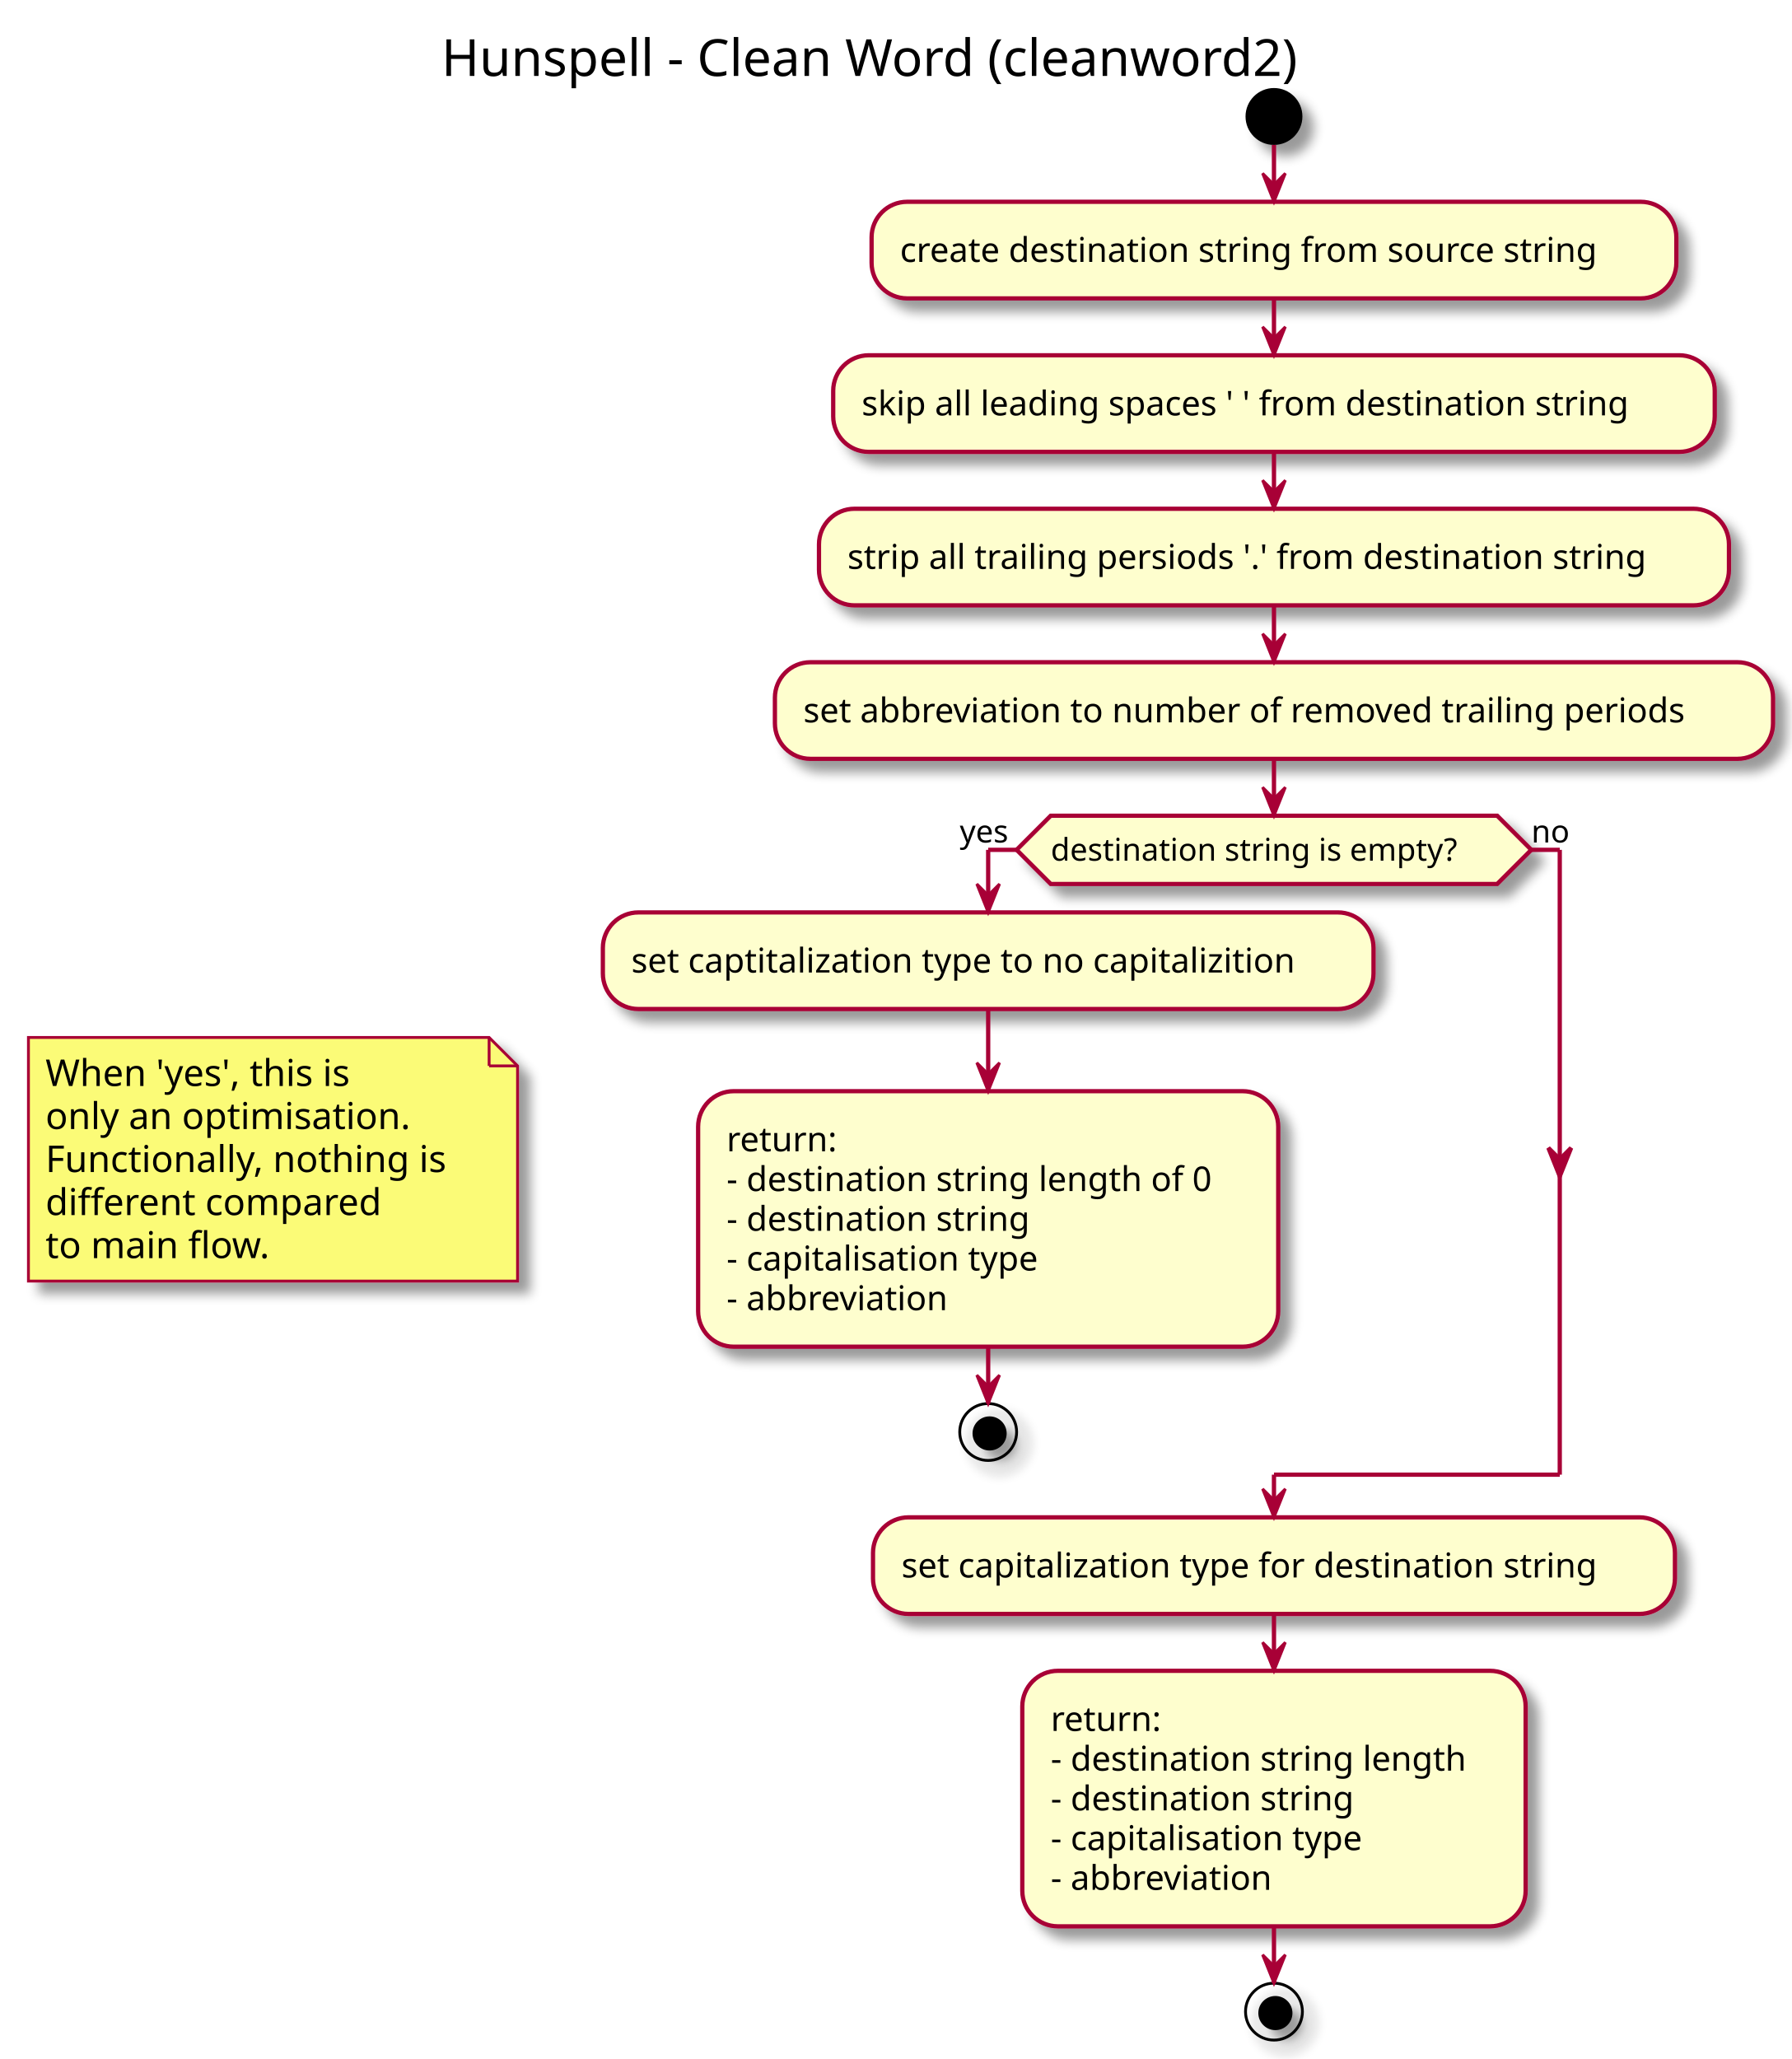
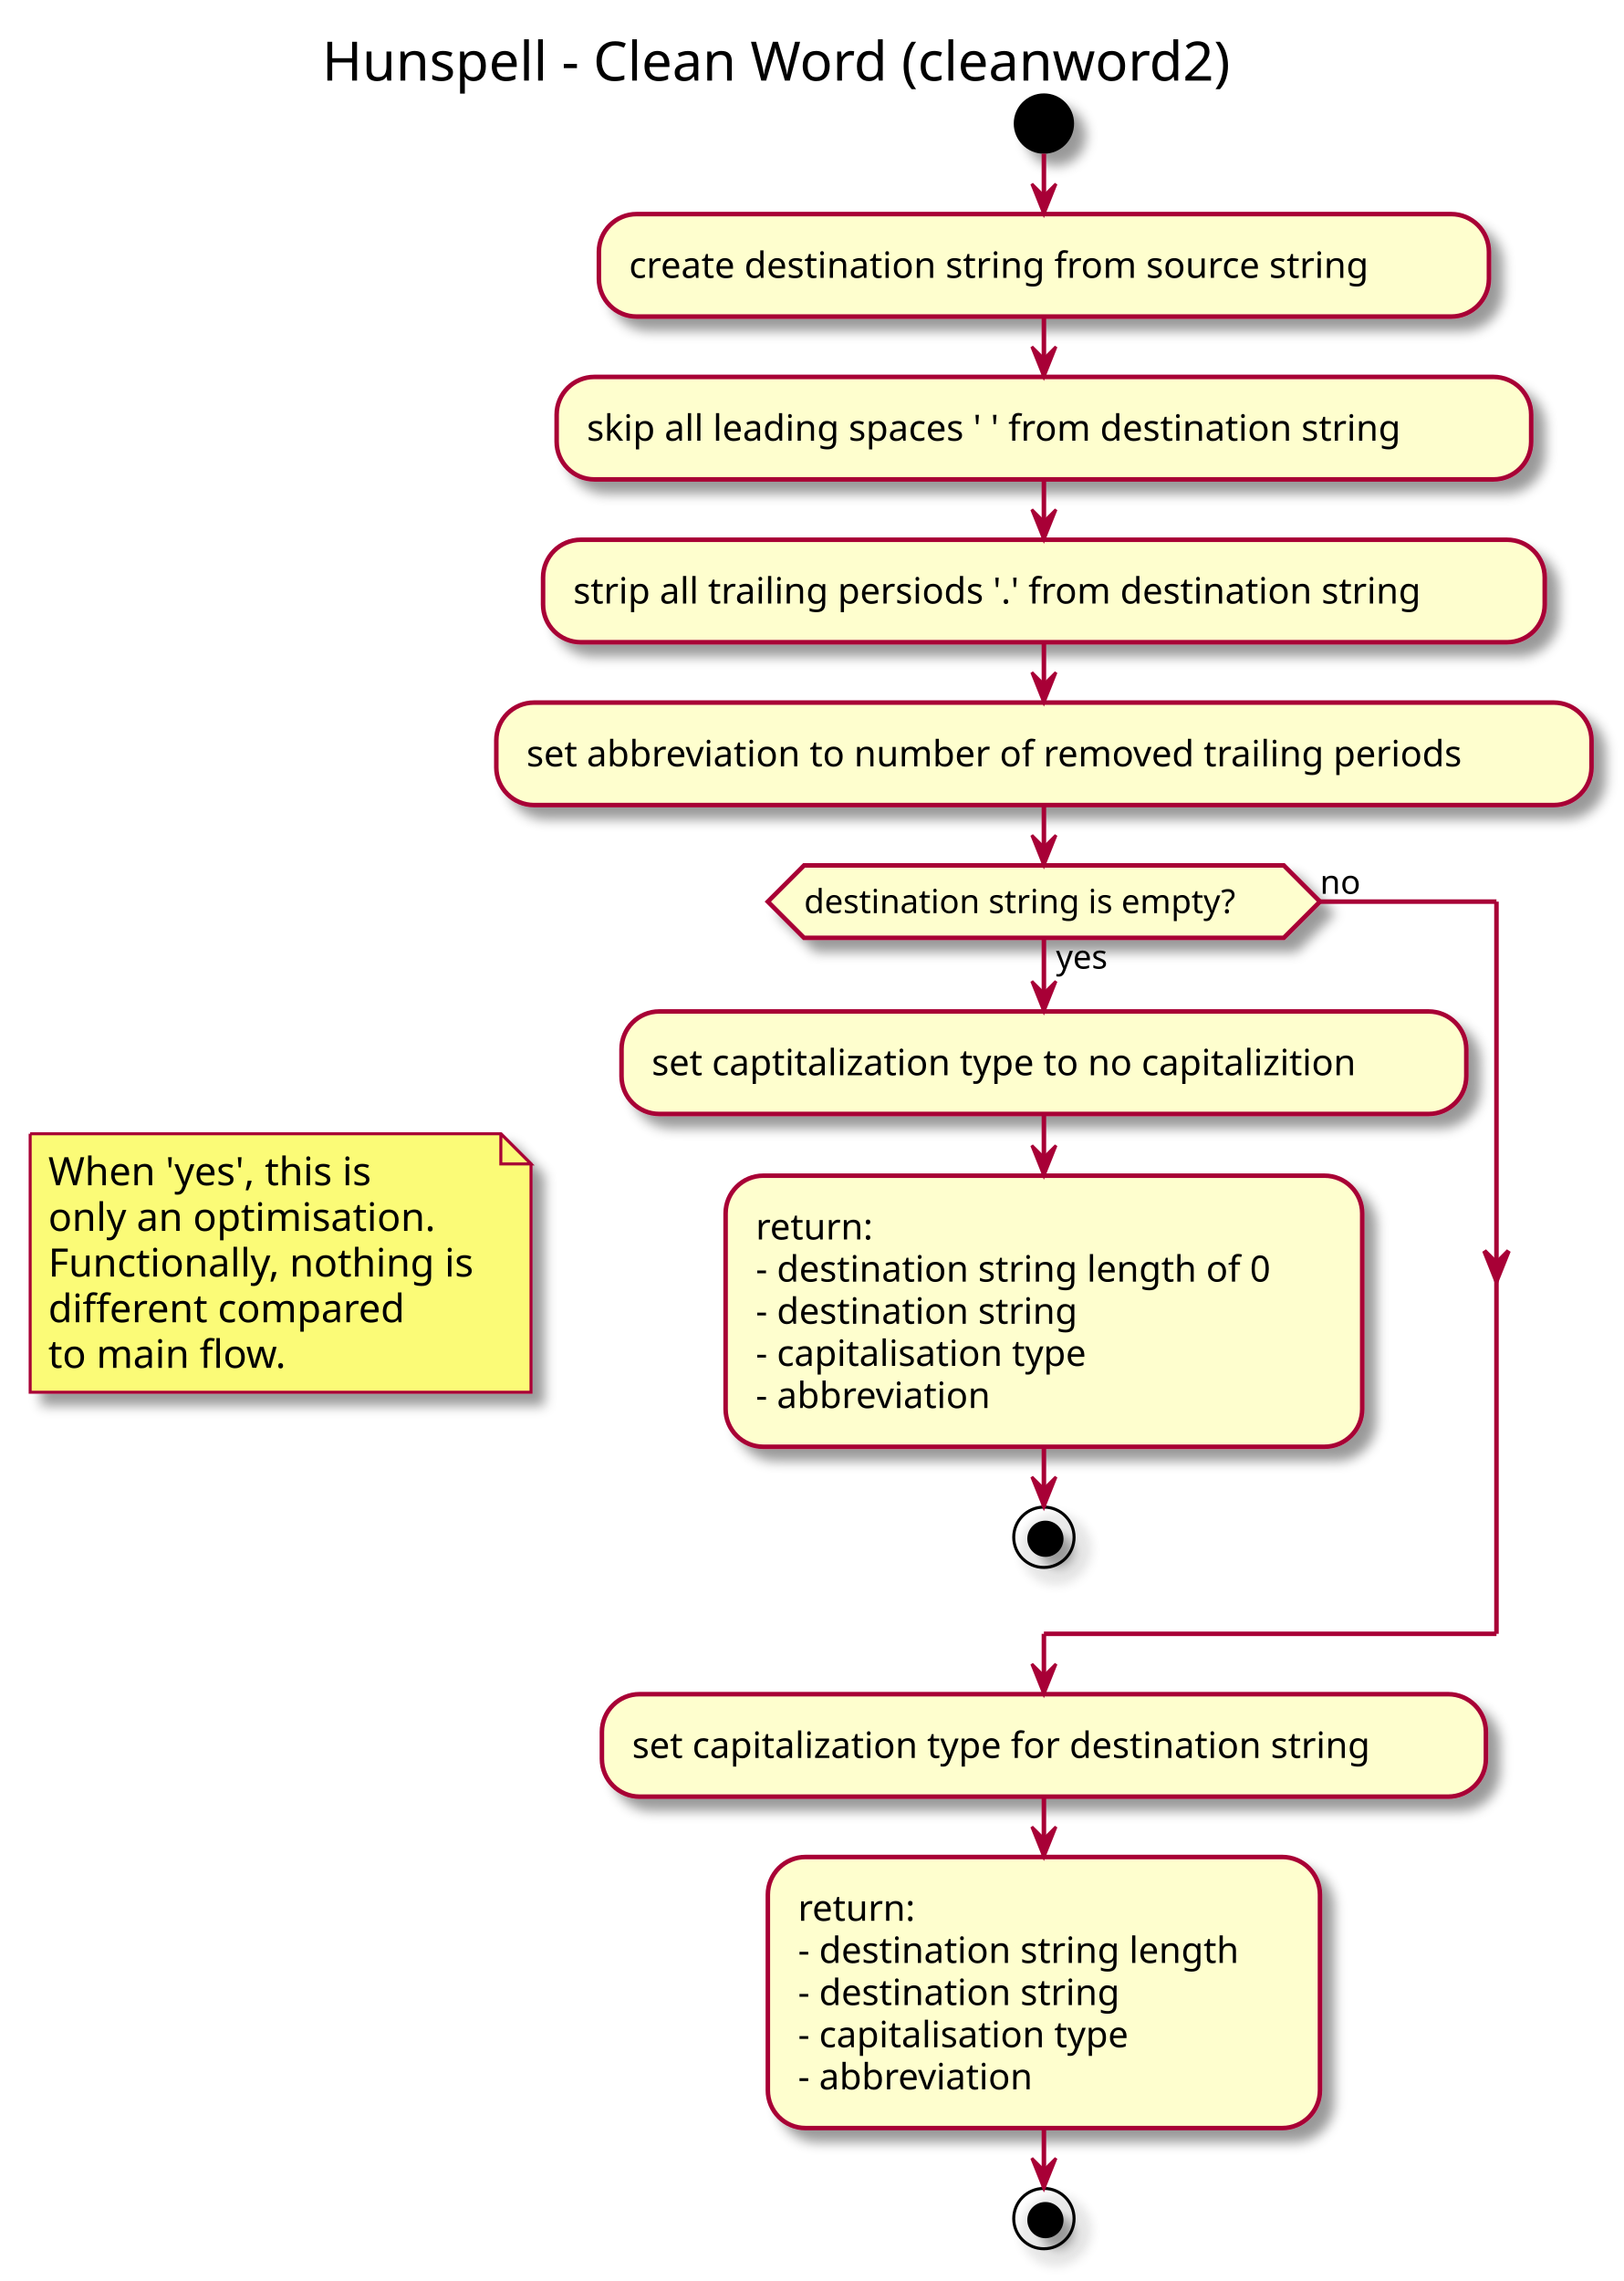
- <svg xmlns="http://www.w3.org/2000/svg" height="724px" style="width:630px;height:724px;" version="1.1" viewBox="0 0 630 724" width="630px">
+ <svg xmlns="http://www.w3.org/2000/svg" contentScriptType="application/ecmascript" contentStyleType="text/css" height="756px" preserveAspectRatio="none" style="width:538px;height:756px;" version="1.1" viewBox="0 0 538 756" width="538px" zoomAndPan="magnify">
  <defs>
-     <linearGradient id="gr0" x1="0%" x2="100%" y1="50%" y2="50%">
+     <linearGradient id="g1kgh1h44mcv6o0" x1="0%" x2="100%" y1="50%" y2="50%">
      <stop offset="0%" stop-color="#FFFFFF" />
      <stop offset="100%" stop-color="#FFFFFF" />
    </linearGradient>
-     <filter height="300%" id="f1" width="300%" x="-1" y="-1">
+     <filter height="300%" id="f1kgh1h44mcv6o" width="300%" x="-1" y="-1">
      <feGaussianBlur result="blurOut" stdDeviation="2.0" />
      <feColorMatrix in="blurOut" result="blurOut2" type="matrix" values="0 0 0 0 0 0 0 0 0 0 0 0 0 0 0 0 0 0 .4 0" />
      <feOffset dx="4.0" dy="4.0" in="blurOut2" result="blurOut3" />
      <feBlend in="SourceGraphic" in2="blurOut3" mode="normal" />
    </filter>
  </defs>
  <g>
-     <rect fill="url(#gr0)" height="724" style="stroke: none; stroke-width: 1.0;" width="630" x="0" y="0" />
-     <text fill="#000000" font-family="sans-serif" font-size="18" lengthAdjust="spacingAndGlyphs" textLength="323" x="155.25" y="26.708">Hunspell - Clean Word (cleanword2)</text>
-     <ellipse cx="448" cy="40.953" fill="#000000" filter="url(#f1)" rx="10" ry="10" style="stroke: none; stroke-width: 1.0;" />
-     <rect fill="#FEFECE" filter="url(#f1)" height="33.969" rx="12.5" ry="12.5" style="stroke: #A80036; stroke-width: 1.5;" width="283" x="306.5" y="70.953" />
-     <text fill="#000000" font-family="sans-serif" font-size="12" lengthAdjust="spacingAndGlyphs" textLength="263" x="316.5" y="92.092">create destination string from source string</text>
-     <rect fill="#FEFECE" filter="url(#f1)" height="33.969" rx="12.5" ry="12.5" style="stroke: #A80036; stroke-width: 1.5;" width="310" x="293" y="124.922" />
-     <text fill="#000000" font-family="sans-serif" font-size="12" lengthAdjust="spacingAndGlyphs" textLength="290" x="303" y="146.06">skip all leading spaces ' ' from destination string</text>
-     <rect fill="#FEFECE" filter="url(#f1)" height="33.969" rx="12.5" ry="12.5" style="stroke: #A80036; stroke-width: 1.5;" width="320" x="288" y="178.891" />
-     <text fill="#000000" font-family="sans-serif" font-size="12" lengthAdjust="spacingAndGlyphs" textLength="300" x="298" y="200.029">strip all trailing persiods '.' from destination string</text>
-     <rect fill="#FEFECE" filter="url(#f1)" height="33.969" rx="12.5" ry="12.5" style="stroke: #A80036; stroke-width: 1.5;" width="351" x="272.5" y="232.859" />
-     <text fill="#000000" font-family="sans-serif" font-size="12" lengthAdjust="spacingAndGlyphs" textLength="331" x="282.5" y="253.998">set abbreviation to number of removed trailing periods</text>
-     <polygon fill="#FBFB77" filter="url(#f1)" points="10,364.797,10,450.461,182,450.461,182,374.797,172,364.797,10,364.797" style="stroke: #A80036; stroke-width: 1.0;" />
-     <line style="stroke: #A80036; stroke-width: 1.0;" x1="172" x2="172" y1="364.797" y2="374.797" />
-     <line style="stroke: #A80036; stroke-width: 1.0;" x1="182" x2="172" y1="374.797" y2="374.797" />
-     <text fill="#000000" font-family="sans-serif" font-size="13" lengthAdjust="spacingAndGlyphs" textLength="119" x="16" y="381.864">When 'yes', this is</text>
-     <text fill="#000000" font-family="sans-serif" font-size="13" lengthAdjust="spacingAndGlyphs" textLength="138" x="16" y="396.997">only an optimisation.</text>
-     <text fill="#000000" font-family="sans-serif" font-size="13" lengthAdjust="spacingAndGlyphs" textLength="151" x="16" y="412.129">Functionally, nothing is</text>
-     <text fill="#000000" font-family="sans-serif" font-size="13" lengthAdjust="spacingAndGlyphs" textLength="125" x="16" y="427.262">different compared</text>
-     <text fill="#000000" font-family="sans-serif" font-size="13" lengthAdjust="spacingAndGlyphs" textLength="86" x="16" y="442.395">to main flow.</text>
-     <polygon fill="#FEFECE" filter="url(#f1)" points="369.5,286.828,526.5,286.828,538.5,298.828,526.5,310.828,369.5,310.828,357.5,298.828,369.5,286.828" style="stroke: #A80036; stroke-width: 1.5;" />
-     <text fill="#000000" font-family="sans-serif" font-size="11" lengthAdjust="spacingAndGlyphs" textLength="157" x="369.5" y="302.636">destination string is empty?</text>
-     <text fill="#000000" font-family="sans-serif" font-size="11" lengthAdjust="spacingAndGlyphs" textLength="20" x="337.5" y="296.234">yes</text>
-     <text fill="#000000" font-family="sans-serif" font-size="11" lengthAdjust="spacingAndGlyphs" textLength="14" x="538.5" y="296.234">no</text>
-     <rect fill="#FEFECE" filter="url(#f1)" height="33.969" rx="12.5" ry="12.5" style="stroke: #A80036; stroke-width: 1.5;" width="271" x="212" y="320.828" />
-     <text fill="#000000" font-family="sans-serif" font-size="12" lengthAdjust="spacingAndGlyphs" textLength="251" x="222" y="341.967">set captitalization type to no capitalizition</text>
-     <rect fill="#FEFECE" filter="url(#f1)" height="89.844" rx="12.5" ry="12.5" style="stroke: #A80036; stroke-width: 1.5;" width="204" x="245.5" y="383.691" />
-     <text fill="#000000" font-family="sans-serif" font-size="12" lengthAdjust="spacingAndGlyphs" textLength="42" x="255.5" y="404.83">return:</text>
-     <text fill="#000000" font-family="sans-serif" font-size="12" lengthAdjust="spacingAndGlyphs" textLength="184" x="255.5" y="418.799">- destination string length of 0</text>
-     <text fill="#000000" font-family="sans-serif" font-size="12" lengthAdjust="spacingAndGlyphs" textLength="114" x="255.5" y="432.768">- destination string</text>
-     <text fill="#000000" font-family="sans-serif" font-size="12" lengthAdjust="spacingAndGlyphs" textLength="118" x="255.5" y="446.736">- capitalisation type</text>
-     <text fill="#000000" font-family="sans-serif" font-size="12" lengthAdjust="spacingAndGlyphs" textLength="83" x="255.5" y="460.705">- abbreviation</text>
-     <ellipse cx="347.5" cy="503.535" fill="none" filter="url(#f1)" rx="10" ry="10" style="stroke: #000000; stroke-width: 1.0;" />
-     <ellipse cx="348" cy="504.035" fill="#000000" filter="url(#f1)" rx="6" ry="6" style="stroke: none; stroke-width: 1.0;" />
-     <rect fill="#FEFECE" filter="url(#f1)" height="33.969" rx="12.5" ry="12.5" style="stroke: #A80036; stroke-width: 1.5;" width="282" x="307" y="533.535" />
-     <text fill="#000000" font-family="sans-serif" font-size="12" lengthAdjust="spacingAndGlyphs" textLength="262" x="317" y="554.674">set capitalization type for destination string</text>
-     <rect fill="#FEFECE" filter="url(#f1)" height="89.844" rx="12.5" ry="12.5" style="stroke: #A80036; stroke-width: 1.5;" width="177" x="359.5" y="587.504" />
-     <text fill="#000000" font-family="sans-serif" font-size="12" lengthAdjust="spacingAndGlyphs" textLength="42" x="369.5" y="608.643">return:</text>
-     <text fill="#000000" font-family="sans-serif" font-size="12" lengthAdjust="spacingAndGlyphs" textLength="157" x="369.5" y="622.611">- destination string length</text>
-     <text fill="#000000" font-family="sans-serif" font-size="12" lengthAdjust="spacingAndGlyphs" textLength="114" x="369.5" y="636.58">- destination string</text>
-     <text fill="#000000" font-family="sans-serif" font-size="12" lengthAdjust="spacingAndGlyphs" textLength="118" x="369.5" y="650.549">- capitalisation type</text>
-     <text fill="#000000" font-family="sans-serif" font-size="12" lengthAdjust="spacingAndGlyphs" textLength="83" x="369.5" y="664.518">- abbreviation</text>
-     <ellipse cx="448" cy="707.348" fill="none" filter="url(#f1)" rx="10" ry="10" style="stroke: #000000; stroke-width: 1.0;" />
-     <ellipse cx="448.5" cy="707.848" fill="#000000" filter="url(#f1)" rx="6" ry="6" style="stroke: none; stroke-width: 1.0;" />
-     <line style="stroke: #A80036; stroke-width: 1.5;" x1="448" x2="448" y1="50.953" y2="70.953" />
-     <polygon fill="#A80036" points="444,60.953,448,70.953,452,60.953,448,64.953" style="stroke: #A80036; stroke-width: 1.0;" />
-     <line style="stroke: #A80036; stroke-width: 1.5;" x1="448" x2="448" y1="104.922" y2="124.922" />
-     <polygon fill="#A80036" points="444,114.922,448,124.922,452,114.922,448,118.922" style="stroke: #A80036; stroke-width: 1.0;" />
-     <line style="stroke: #A80036; stroke-width: 1.5;" x1="448" x2="448" y1="158.891" y2="178.891" />
-     <polygon fill="#A80036" points="444,168.891,448,178.891,452,168.891,448,172.891" style="stroke: #A80036; stroke-width: 1.0;" />
-     <line style="stroke: #A80036; stroke-width: 1.5;" x1="448" x2="448" y1="212.859" y2="232.859" />
-     <polygon fill="#A80036" points="444,222.859,448,232.859,452,222.859,448,226.859" style="stroke: #A80036; stroke-width: 1.0;" />
-     <line style="stroke: #A80036; stroke-width: 1.5;" x1="347.5" x2="347.5" y1="354.797" y2="383.691" />
-     <polygon fill="#A80036" points="343.5,373.691,347.5,383.691,351.5,373.691,347.5,377.691" style="stroke: #A80036; stroke-width: 1.0;" />
-     <line style="stroke: #A80036; stroke-width: 1.5;" x1="347.5" x2="347.5" y1="473.535" y2="493.535" />
-     <polygon fill="#A80036" points="343.5,483.535,347.5,493.535,351.5,483.535,347.5,487.535" style="stroke: #A80036; stroke-width: 1.0;" />
-     <line style="stroke: #A80036; stroke-width: 1.5;" x1="357.5" x2="347.5" y1="298.828" y2="298.828" />
-     <line style="stroke: #A80036; stroke-width: 1.5;" x1="347.5" x2="347.5" y1="298.828" y2="320.828" />
-     <polygon fill="#A80036" points="343.5,310.828,347.5,320.828,351.5,310.828,347.5,314.828" style="stroke: #A80036; stroke-width: 1.0;" />
-     <line style="stroke: #A80036; stroke-width: 1.5;" x1="538.5" x2="548.5" y1="298.828" y2="298.828" />
-     <polygon fill="#A80036" points="544.5,403.629,548.5,413.629,552.5,403.629,548.5,407.629" style="stroke: #A80036; stroke-width: 1.5;" />
-     <line style="stroke: #A80036; stroke-width: 1.5;" x1="548.5" x2="548.5" y1="298.828" y2="518.535" />
-     <line style="stroke: #A80036; stroke-width: 1.5;" x1="548.5" x2="448" y1="518.535" y2="518.535" />
-     <line style="stroke: #A80036; stroke-width: 1.5;" x1="448" x2="448" y1="518.535" y2="533.535" />
-     <polygon fill="#A80036" points="444,523.535,448,533.535,452,523.535,448,527.535" style="stroke: #A80036; stroke-width: 1.0;" />
-     <line style="stroke: #A80036; stroke-width: 1.5;" x1="448" x2="448" y1="266.828" y2="286.828" />
-     <polygon fill="#A80036" points="444,276.828,448,286.828,452,276.828,448,280.828" style="stroke: #A80036; stroke-width: 1.0;" />
-     <line style="stroke: #A80036; stroke-width: 1.5;" x1="448" x2="448" y1="567.504" y2="587.504" />
-     <polygon fill="#A80036" points="444,577.504,448,587.504,452,577.504,448,581.504" style="stroke: #A80036; stroke-width: 1.0;" />
-     <line style="stroke: #A80036; stroke-width: 1.5;" x1="448" x2="448" y1="677.348" y2="697.348" />
-     <polygon fill="#A80036" points="444,687.348,448,697.348,452,687.348,448,691.348" style="stroke: #A80036; stroke-width: 1.0;" />
+     <rect fill="url(#g1kgh1h44mcv6o0)" height="756" style="stroke: none; stroke-width: 1.0;" width="538" x="0" y="0" />
+     <text fill="#000000" font-family="sans-serif" font-size="18" lengthAdjust="spacingAndGlyphs" textLength="323" x="106.75" y="26.708">Hunspell - Clean Word (cleanword2)</text>
+     <ellipse cx="346" cy="40.953" fill="#000000" filter="url(#f1kgh1h44mcv6o)" rx="10" ry="10" style="stroke: none; stroke-width: 1.0;" />
+     <rect fill="#FEFECE" filter="url(#f1kgh1h44mcv6o)" height="33.969" rx="12.5" ry="12.5" style="stroke: #A80036; stroke-width: 1.5;" width="295" x="198.5" y="70.953" />
+     <text fill="#000000" font-family="sans-serif" font-size="12" lengthAdjust="spacingAndGlyphs" textLength="275" x="208.5" y="92.092">create destination string from source string</text>
+     <rect fill="#FEFECE" filter="url(#f1kgh1h44mcv6o)" height="33.969" rx="12.5" ry="12.5" style="stroke: #A80036; stroke-width: 1.5;" width="323" x="184.5" y="124.922" />
+     <text fill="#000000" font-family="sans-serif" font-size="12" lengthAdjust="spacingAndGlyphs" textLength="303" x="194.5" y="146.06">skip all leading spaces ' ' from destination string</text>
+     <rect fill="#FEFECE" filter="url(#f1kgh1h44mcv6o)" height="33.969" rx="12.5" ry="12.5" style="stroke: #A80036; stroke-width: 1.5;" width="332" x="180" y="178.891" />
+     <text fill="#000000" font-family="sans-serif" font-size="12" lengthAdjust="spacingAndGlyphs" textLength="312" x="190" y="200.029">strip all trailing persiods '.' from destination string</text>
+     <rect fill="#FEFECE" filter="url(#f1kgh1h44mcv6o)" height="33.969" rx="12.5" ry="12.5" style="stroke: #A80036; stroke-width: 1.5;" width="363" x="164.5" y="232.859" />
+     <text fill="#000000" font-family="sans-serif" font-size="12" lengthAdjust="spacingAndGlyphs" textLength="343" x="174.5" y="253.998">set abbreviation to number of removed trailing periods</text>
+     <path d="M10,375.765 L10,461.429 L176,461.429 L176,385.765 L166,375.765 L10,375.765 " fill="#FBFB77" filter="url(#f1kgh1h44mcv6o)" style="stroke: #A80036; stroke-width: 1.0;" />
+     <path d="M166,375.765 L166,385.765 L176,385.765 L166,375.765 " fill="#FBFB77" style="stroke: #A80036; stroke-width: 1.0;" />
+     <text fill="#000000" font-family="sans-serif" font-size="13" lengthAdjust="spacingAndGlyphs" textLength="112" x="16" y="392.832">When 'yes', this is</text>
+     <text fill="#000000" font-family="sans-serif" font-size="13" lengthAdjust="spacingAndGlyphs" textLength="133" x="16" y="407.965">only an optimisation.</text>
+     <text fill="#000000" font-family="sans-serif" font-size="13" lengthAdjust="spacingAndGlyphs" textLength="145" x="16" y="423.098">Functionally, nothing is</text>
+     <text fill="#000000" font-family="sans-serif" font-size="13" lengthAdjust="spacingAndGlyphs" textLength="122" x="16" y="438.231">different compared</text>
+     <text fill="#000000" font-family="sans-serif" font-size="13" lengthAdjust="spacingAndGlyphs" textLength="81" x="16" y="453.363">to main flow.</text>
+     <rect fill="#FEFECE" filter="url(#f1kgh1h44mcv6o)" height="33.969" rx="12.5" ry="12.5" style="stroke: #A80036; stroke-width: 1.5;" width="280" x="206" y="335.231" />
+     <text fill="#000000" font-family="sans-serif" font-size="12" lengthAdjust="spacingAndGlyphs" textLength="260" x="216" y="356.369">set captitalization type to no capitalizition</text>
+     <rect fill="#FEFECE" filter="url(#f1kgh1h44mcv6o)" height="89.844" rx="12.5" ry="12.5" style="stroke: #A80036; stroke-width: 1.5;" width="211" x="240.5" y="389.66" />
+     <text fill="#000000" font-family="sans-serif" font-size="12" lengthAdjust="spacingAndGlyphs" textLength="43" x="250.5" y="410.798">return:</text>
+     <text fill="#000000" font-family="sans-serif" font-size="12" lengthAdjust="spacingAndGlyphs" textLength="191" x="250.5" y="424.767">- destination string length of 0</text>
+     <text fill="#000000" font-family="sans-serif" font-size="12" lengthAdjust="spacingAndGlyphs" textLength="119" x="250.5" y="438.736">- destination string</text>
+     <text fill="#000000" font-family="sans-serif" font-size="12" lengthAdjust="spacingAndGlyphs" textLength="123" x="250.5" y="452.705">- capitalisation type</text>
+     <text fill="#000000" font-family="sans-serif" font-size="12" lengthAdjust="spacingAndGlyphs" textLength="86" x="250.5" y="466.673">- abbreviation</text>
+     <ellipse cx="346" cy="509.503" fill="none" filter="url(#f1kgh1h44mcv6o)" rx="10" ry="10" style="stroke: #000000; stroke-width: 1.0;" />
+     <ellipse cx="346.5" cy="510.003" fill="#000000" filter="url(#f1kgh1h44mcv6o)" rx="6" ry="6" style="stroke: none; stroke-width: 1.0;" />
+     <polygon fill="#FEFECE" filter="url(#f1kgh1h44mcv6o)" points="266.5,286.828,425.5,286.828,437.5,298.828,425.5,310.828,266.5,310.828,254.5,298.828,266.5,286.828" style="stroke: #A80036; stroke-width: 1.5;" />
+     <text fill="#000000" font-family="sans-serif" font-size="11" lengthAdjust="spacingAndGlyphs" textLength="20" x="350" y="321.039">yes</text>
+     <text fill="#000000" font-family="sans-serif" font-size="11" lengthAdjust="spacingAndGlyphs" textLength="159" x="266.5" y="302.636">destination string is empty?</text>
+     <text fill="#000000" font-family="sans-serif" font-size="11" lengthAdjust="spacingAndGlyphs" textLength="14" x="437.5" y="296.234">no</text>
+     <rect fill="#FEFECE" filter="url(#f1kgh1h44mcv6o)" height="33.969" rx="12.5" ry="12.5" style="stroke: #A80036; stroke-width: 1.5;" width="293" x="199.5" y="561.503" />
+     <text fill="#000000" font-family="sans-serif" font-size="12" lengthAdjust="spacingAndGlyphs" textLength="273" x="209.5" y="582.642">set capitalization type for destination string</text>
+     <rect fill="#FEFECE" filter="url(#f1kgh1h44mcv6o)" height="89.844" rx="12.5" ry="12.5" style="stroke: #A80036; stroke-width: 1.5;" width="183" x="254.5" y="615.472" />
+     <text fill="#000000" font-family="sans-serif" font-size="12" lengthAdjust="spacingAndGlyphs" textLength="43" x="264.5" y="636.611">return:</text>
+     <text fill="#000000" font-family="sans-serif" font-size="12" lengthAdjust="spacingAndGlyphs" textLength="163" x="264.5" y="650.58">- destination string length</text>
+     <text fill="#000000" font-family="sans-serif" font-size="12" lengthAdjust="spacingAndGlyphs" textLength="119" x="264.5" y="664.548">- destination string</text>
+     <text fill="#000000" font-family="sans-serif" font-size="12" lengthAdjust="spacingAndGlyphs" textLength="123" x="264.5" y="678.517">- capitalisation type</text>
+     <text fill="#000000" font-family="sans-serif" font-size="12" lengthAdjust="spacingAndGlyphs" textLength="86" x="264.5" y="692.486">- abbreviation</text>
+     <ellipse cx="346" cy="735.316" fill="none" filter="url(#f1kgh1h44mcv6o)" rx="10" ry="10" style="stroke: #000000; stroke-width: 1.0;" />
+     <ellipse cx="346.5" cy="735.816" fill="#000000" filter="url(#f1kgh1h44mcv6o)" rx="6" ry="6" style="stroke: none; stroke-width: 1.0;" />
+     <line style="stroke: #A80036; stroke-width: 1.5;" x1="346" x2="346" y1="50.953" y2="70.953" />
+     <polygon fill="#A80036" points="342,60.953,346,70.953,350,60.953,346,64.953" style="stroke: #A80036; stroke-width: 1.0;" />
+     <line style="stroke: #A80036; stroke-width: 1.5;" x1="346" x2="346" y1="104.922" y2="124.922" />
+     <polygon fill="#A80036" points="342,114.922,346,124.922,350,114.922,346,118.922" style="stroke: #A80036; stroke-width: 1.0;" />
+     <line style="stroke: #A80036; stroke-width: 1.5;" x1="346" x2="346" y1="158.891" y2="178.891" />
+     <polygon fill="#A80036" points="342,168.891,346,178.891,350,168.891,346,172.891" style="stroke: #A80036; stroke-width: 1.0;" />
+     <line style="stroke: #A80036; stroke-width: 1.5;" x1="346" x2="346" y1="212.859" y2="232.859" />
+     <polygon fill="#A80036" points="342,222.859,346,232.859,350,222.859,346,226.859" style="stroke: #A80036; stroke-width: 1.0;" />
+     <line style="stroke: #A80036; stroke-width: 1.5;" x1="346" x2="346" y1="369.199" y2="389.66" />
+     <polygon fill="#A80036" points="342,379.66,346,389.66,350,379.66,346,383.66" style="stroke: #A80036; stroke-width: 1.0;" />
+     <line style="stroke: #A80036; stroke-width: 1.5;" x1="346" x2="346" y1="479.503" y2="499.503" />
+     <polygon fill="#A80036" points="342,489.503,346,499.503,350,489.503,346,493.503" style="stroke: #A80036; stroke-width: 1.0;" />
+     <line style="stroke: #A80036; stroke-width: 1.5;" x1="346" x2="346" y1="310.828" y2="335.231" />
+     <polygon fill="#A80036" points="342,325.231,346,335.231,350,325.231,346,329.231" style="stroke: #A80036; stroke-width: 1.0;" />
+     <line style="stroke: #A80036; stroke-width: 1.5;" x1="437.5" x2="496" y1="298.828" y2="298.828" />
+     <polygon fill="#A80036" points="492,414.597,496,424.597,500,414.597,496,418.597" style="stroke: #A80036; stroke-width: 1.5;" />
+     <line style="stroke: #A80036; stroke-width: 1.5;" x1="496" x2="496" y1="298.828" y2="541.503" />
+     <line style="stroke: #A80036; stroke-width: 1.5;" x1="496" x2="346" y1="541.503" y2="541.503" />
+     <line style="stroke: #A80036; stroke-width: 1.5;" x1="346" x2="346" y1="541.503" y2="561.503" />
+     <polygon fill="#A80036" points="342,551.503,346,561.503,350,551.503,346,555.503" style="stroke: #A80036; stroke-width: 1.0;" />
+     <line style="stroke: #A80036; stroke-width: 1.5;" x1="346" x2="346" y1="266.828" y2="286.828" />
+     <polygon fill="#A80036" points="342,276.828,346,286.828,350,276.828,346,280.828" style="stroke: #A80036; stroke-width: 1.0;" />
+     <line style="stroke: #A80036; stroke-width: 1.5;" x1="346" x2="346" y1="595.472" y2="615.472" />
+     <polygon fill="#A80036" points="342,605.472,346,615.472,350,605.472,346,609.472" style="stroke: #A80036; stroke-width: 1.0;" />
+     <line style="stroke: #A80036; stroke-width: 1.5;" x1="346" x2="346" y1="705.316" y2="725.316" />
+     <polygon fill="#A80036" points="342,715.316,346,725.316,350,715.316,346,719.316" style="stroke: #A80036; stroke-width: 1.0;" />
  </g>
</svg>
